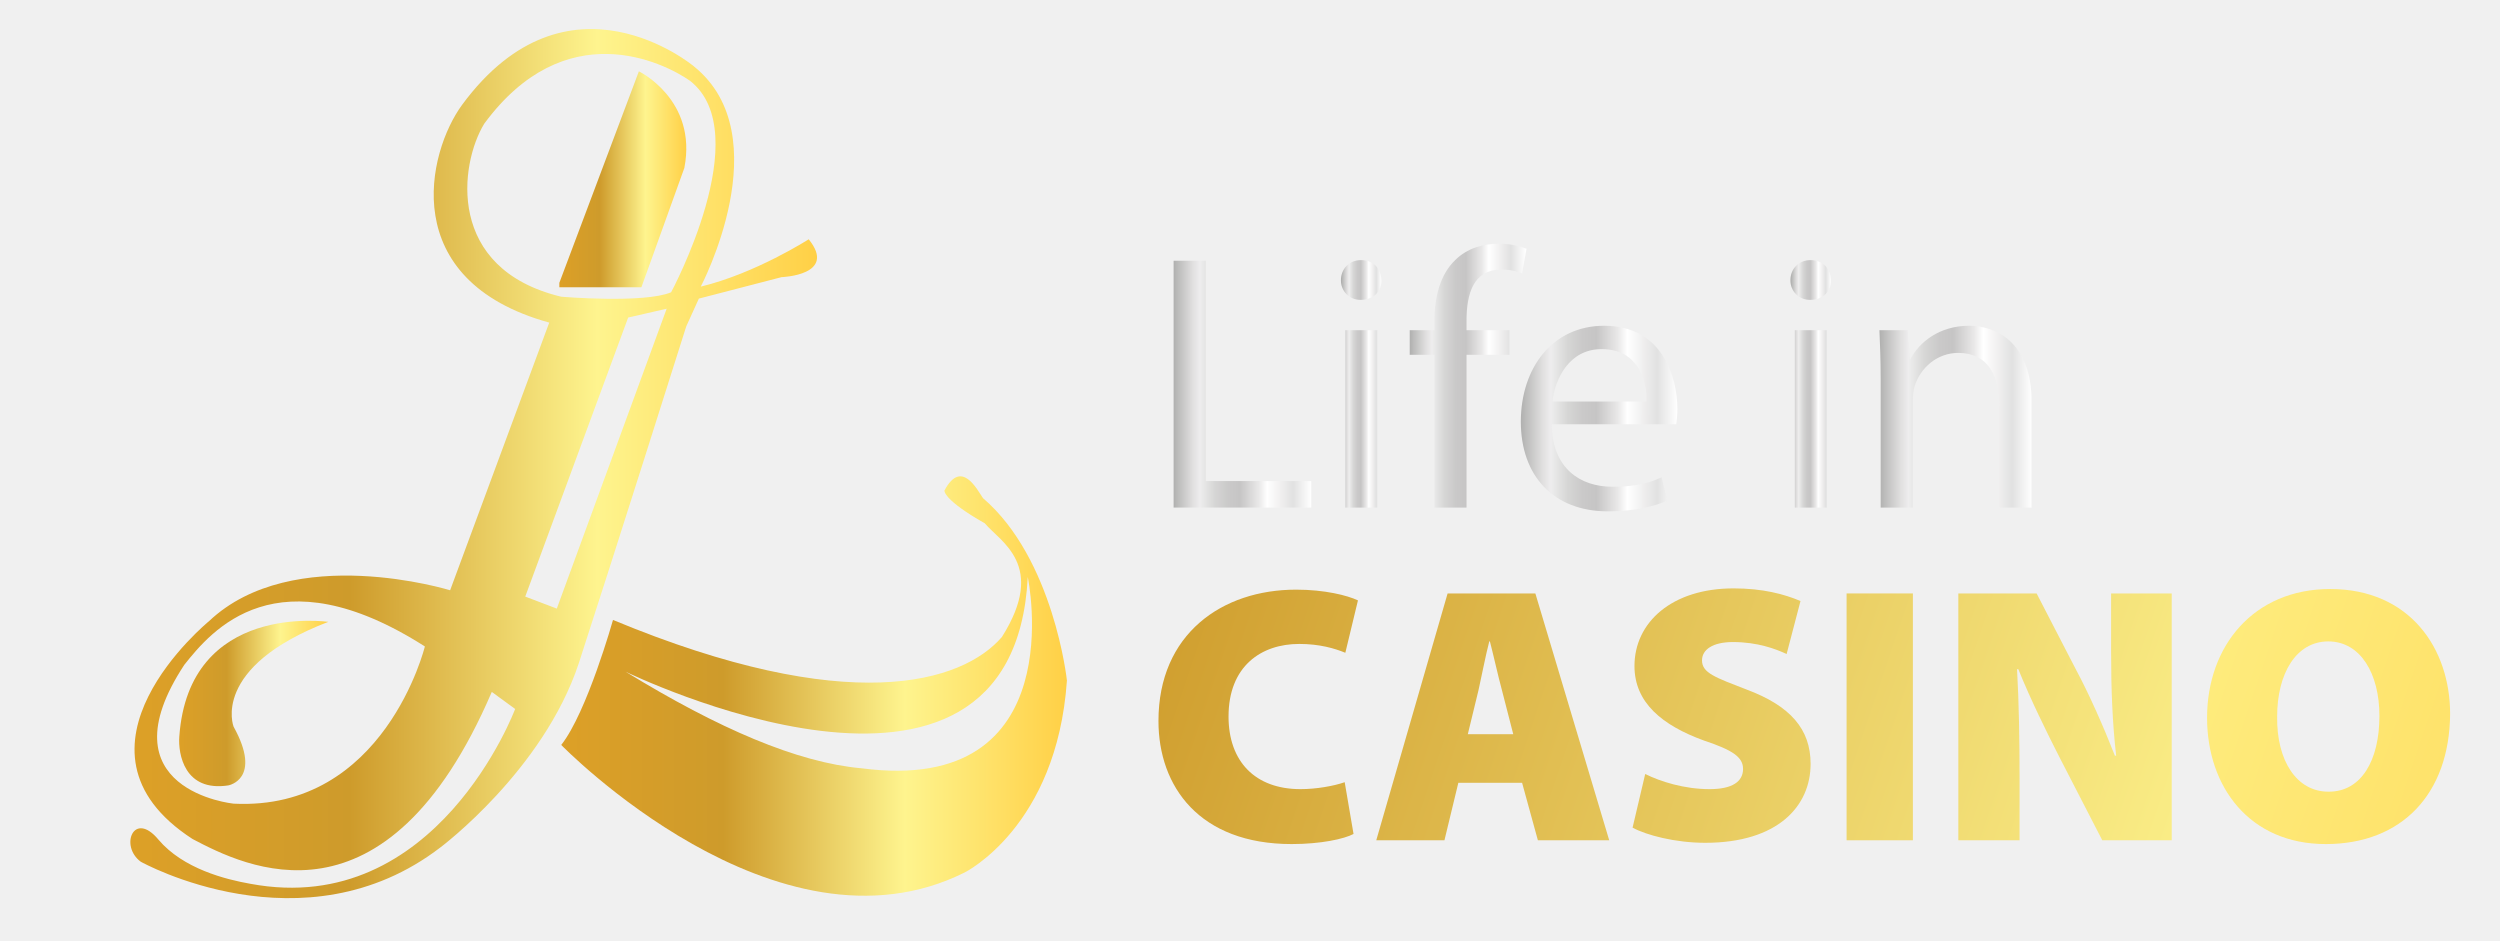
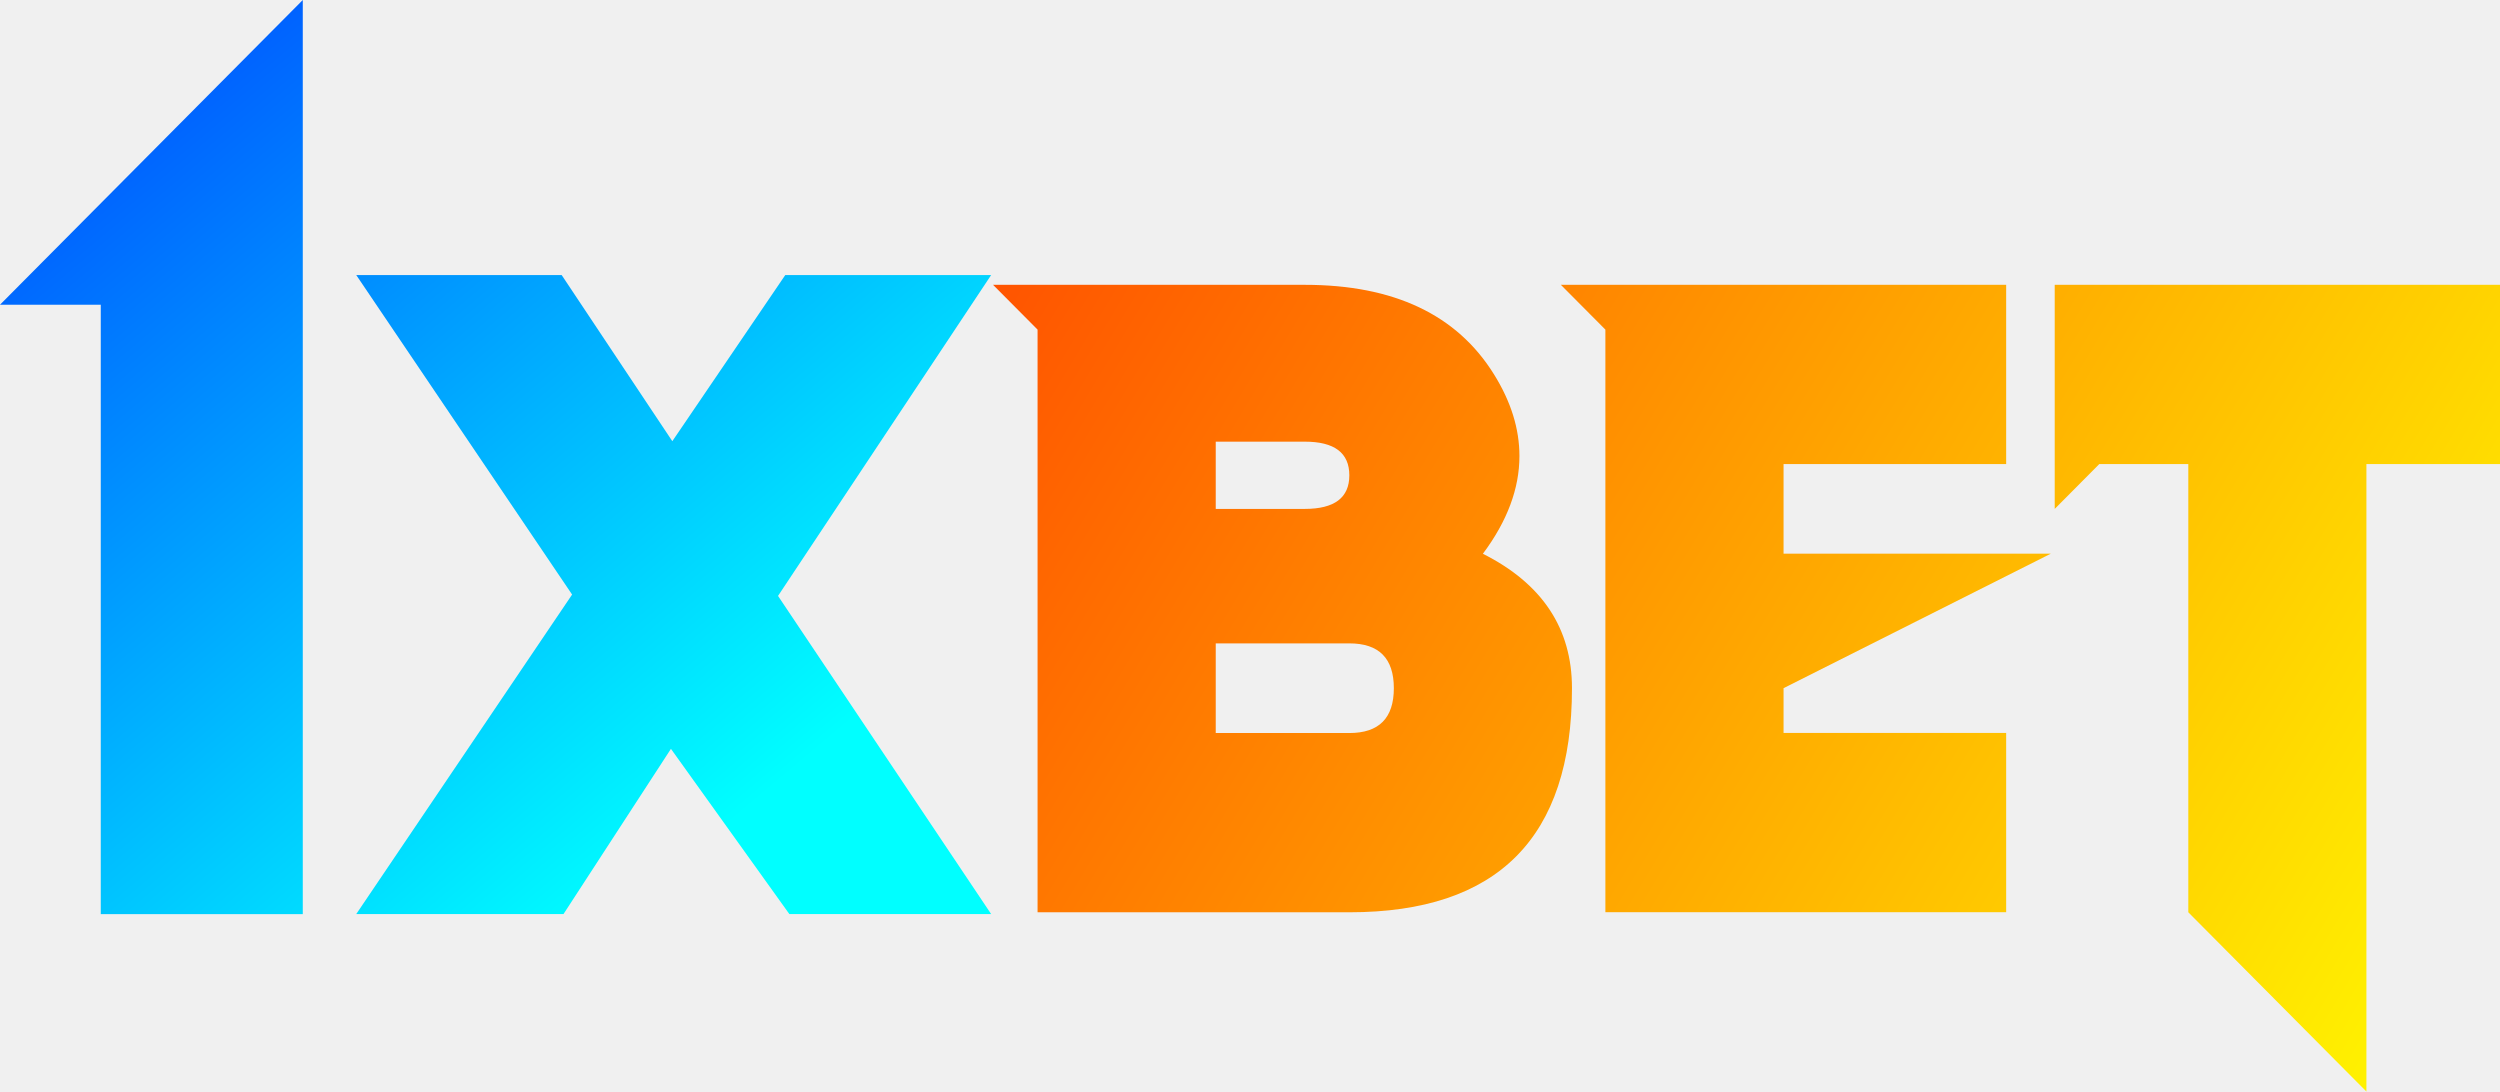
- <svg xmlns="http://www.w3.org/2000/svg" version="1.1" id="Layer_1" x="0px" y="0px" viewBox="0 0 396 149" style="enable-background:new 0 0 396 149;" xml:space="preserve">
-   <style type="text/css">
- 	.st0{fill:url(#SVGID_1_);}
- 	.st1{fill:url(#SVGID_00000067229053382106815090000002869265839388315274_);}
- 	.st2{fill:url(#SVGID_00000152970527146373125900000005068667493779707326_);}
- 	.st3{fill:url(#SVGID_00000168094277443281050540000008679297891758451859_);}
- 	.st4{fill:url(#SVGID_00000168795352043732077660000000778382595407641011_);}
- 	.st5{fill:url(#SVGID_00000040570183493221663610000008858201737598503843_);}
- 	.st6{fill:url(#SVGID_00000114754421669099084880000014414925641493013686_);}
- 	.st7{fill:url(#SVGID_00000093891389709321744950000016377418006158370721_);}
- 	.st8{fill:url(#SVGID_00000020367845352931458790000000719686140298557067_);}
- 	.st9{fill:url(#SVGID_00000045591205246776841600000006778806046328612992_);}
- 	.st10{fill:url(#SVGID_00000074414064177246466430000010631880900879214739_);}
- 	.st11{fill:url(#SVGID_00000102520949913165063970000013167742832284484523_);}
- 	.st12{fill:url(#SVGID_00000120530826193178022850000010037423066600059014_);}
- 	.st13{fill:url(#SVGID_00000075862006394969935600000010909960502926258064_);}
- 	.st14{fill:url(#SVGID_00000183961154750869080260000007791601256466607496_);}
- 	.st15{fill:url(#SVGID_00000078046639936997581100000015200347317029392550_);}
- </style>
-   <g>
-     <g>
-       <linearGradient id="SVGID_1_" gradientUnits="userSpaceOnUse" x1="185.892" y1="60.832" x2="207.672" y2="60.832">
-         <stop offset="0" style="stop-color:#B0B0AF" />
-         <stop offset="3.983224e-02" style="stop-color:#BEBEBD" />
-         <stop offset="0.139" style="stop-color:#E0DFDF" />
-         <stop offset="0.192" style="stop-color:#EEEDEE" />
-         <stop offset="0.198" style="stop-color:#ECECEC" />
-         <stop offset="0.3" style="stop-color:#D6D6D5" />
-         <stop offset="0.397" style="stop-color:#CAC9C9" />
-         <stop offset="0.483" style="stop-color:#C6C5C5" />
-         <stop offset="0.62" style="stop-color:#E9E8E8" />
-         <stop offset="0.681" style="stop-color:#FFFFFF" />
-         <stop offset="0.774" style="stop-color:#F1F0F0" />
-         <stop offset="0.87" style="stop-color:#E1E1E1" />
-         <stop offset="1" style="stop-color:#FFFFFF" />
-       </linearGradient>
-       <path class="st0" d="M185.9,41.3h5.1v34.9h16.7v4.2h-21.8V41.3z" />
-       <linearGradient id="SVGID_00000067223781074949054320000014324183820822669701_" gradientUnits="userSpaceOnUse" x1="212.494" y1="60.803" x2="218.826" y2="60.803">
-         <stop offset="0" style="stop-color:#B0B0AF" />
-         <stop offset="3.983224e-02" style="stop-color:#BEBEBD" />
-         <stop offset="0.139" style="stop-color:#E0DFDF" />
-         <stop offset="0.192" style="stop-color:#EEEDEE" />
-         <stop offset="0.198" style="stop-color:#ECECEC" />
-         <stop offset="0.3" style="stop-color:#D6D6D5" />
-         <stop offset="0.397" style="stop-color:#CAC9C9" />
-         <stop offset="0.483" style="stop-color:#C6C5C5" />
-         <stop offset="0.62" style="stop-color:#E9E8E8" />
-         <stop offset="0.681" style="stop-color:#FFFFFF" />
-         <stop offset="0.774" style="stop-color:#F1F0F0" />
-         <stop offset="0.87" style="stop-color:#E1E1E1" />
-         <stop offset="1" style="stop-color:#FFFFFF" />
-       </linearGradient>
-       <path style="fill:url(#SVGID_00000067223781074949054320000014324183820822669701_);" d="M218.8,44.4c0.1,1.7-1.2,3.1-3.3,3.1    c-1.8,0-3.1-1.4-3.1-3.1c0-1.8,1.3-3.2,3.2-3.2C217.6,41.2,218.8,42.6,218.8,44.4z M213.1,80.4V52.3h5.1v28.1H213.1z" />
-       <linearGradient id="SVGID_00000000927449727799444100000002613188848646821804_" gradientUnits="userSpaceOnUse" x1="223.296" y1="59.467" x2="241.707" y2="59.467">
-         <stop offset="0" style="stop-color:#B0B0AF" />
-         <stop offset="3.983224e-02" style="stop-color:#BEBEBD" />
-         <stop offset="0.139" style="stop-color:#E0DFDF" />
-         <stop offset="0.192" style="stop-color:#EEEDEE" />
-         <stop offset="0.198" style="stop-color:#ECECEC" />
-         <stop offset="0.3" style="stop-color:#D6D6D5" />
-         <stop offset="0.397" style="stop-color:#CAC9C9" />
-         <stop offset="0.483" style="stop-color:#C6C5C5" />
-         <stop offset="0.62" style="stop-color:#E9E8E8" />
-         <stop offset="0.681" style="stop-color:#FFFFFF" />
-         <stop offset="0.774" style="stop-color:#F1F0F0" />
-         <stop offset="0.87" style="stop-color:#E1E1E1" />
-         <stop offset="1" style="stop-color:#FFFFFF" />
-       </linearGradient>
-       <path style="fill:url(#SVGID_00000000927449727799444100000002613188848646821804_);" d="M227.2,80.4V56.2h-3.9v-3.9h3.9V51    c0-3.9,0.9-7.5,3.3-9.8c1.9-1.9,4.5-2.6,6.9-2.6c1.8,0,3.4,0.4,4.4,0.8l-0.7,3.9c-0.8-0.3-1.8-0.6-3.3-0.6c-4.4,0-5.5,3.8-5.5,8.1    v1.5h6.8v3.9h-6.8v24.2H227.2z" />
-       <linearGradient id="SVGID_00000037664427147949792640000015409093809488703142_" gradientUnits="userSpaceOnUse" x1="240.896" y1="66.32" x2="265.695" y2="66.32">
-         <stop offset="0" style="stop-color:#B0B0AF" />
-         <stop offset="3.983224e-02" style="stop-color:#BEBEBD" />
-         <stop offset="0.139" style="stop-color:#E0DFDF" />
-         <stop offset="0.192" style="stop-color:#EEEDEE" />
-         <stop offset="0.198" style="stop-color:#ECECEC" />
-         <stop offset="0.3" style="stop-color:#D6D6D5" />
-         <stop offset="0.397" style="stop-color:#CAC9C9" />
-         <stop offset="0.483" style="stop-color:#C6C5C5" />
-         <stop offset="0.62" style="stop-color:#E9E8E8" />
-         <stop offset="0.681" style="stop-color:#FFFFFF" />
-         <stop offset="0.774" style="stop-color:#F1F0F0" />
-         <stop offset="0.87" style="stop-color:#E1E1E1" />
-         <stop offset="1" style="stop-color:#FFFFFF" />
-       </linearGradient>
-       <path style="fill:url(#SVGID_00000037664427147949792640000015409093809488703142_);" d="M245.8,67.3c0.1,6.9,4.5,9.8,9.6,9.8    c3.7,0,5.9-0.6,7.8-1.5l0.9,3.7c-1.8,0.8-4.9,1.7-9.4,1.7c-8.7,0-13.8-5.7-13.8-14.2c0-8.5,5-15.2,13.2-15.2    c9.2,0,11.6,8.1,11.6,13.2c0,1-0.1,1.9-0.2,2.4H245.8z M260.8,63.6c0.1-3.3-1.3-8.3-7.1-8.3c-5.2,0-7.4,4.8-7.8,8.3H260.8z" />
-       <linearGradient id="SVGID_00000090286896079752846190000003209427937344862651_" gradientUnits="userSpaceOnUse" x1="283.7" y1="60.803" x2="290.033" y2="60.803">
-         <stop offset="0" style="stop-color:#B0B0AF" />
-         <stop offset="3.983224e-02" style="stop-color:#BEBEBD" />
-         <stop offset="0.139" style="stop-color:#E0DFDF" />
-         <stop offset="0.192" style="stop-color:#EEEDEE" />
-         <stop offset="0.198" style="stop-color:#ECECEC" />
-         <stop offset="0.3" style="stop-color:#D6D6D5" />
-         <stop offset="0.397" style="stop-color:#CAC9C9" />
-         <stop offset="0.483" style="stop-color:#C6C5C5" />
-         <stop offset="0.62" style="stop-color:#E9E8E8" />
-         <stop offset="0.681" style="stop-color:#FFFFFF" />
-         <stop offset="0.774" style="stop-color:#F1F0F0" />
-         <stop offset="0.87" style="stop-color:#E1E1E1" />
-         <stop offset="1" style="stop-color:#FFFFFF" />
-       </linearGradient>
-       <path style="fill:url(#SVGID_00000090286896079752846190000003209427937344862651_);" d="M290,44.4c0.1,1.7-1.2,3.1-3.3,3.1    c-1.8,0-3.1-1.4-3.1-3.1c0-1.8,1.3-3.2,3.2-3.2C288.8,41.2,290,42.6,290,44.4z M284.3,80.4V52.3h5.1v28.1H284.3z" />
-       <linearGradient id="SVGID_00000083053724428572119520000001402619789821721531_" gradientUnits="userSpaceOnUse" x1="297.699" y1="66.03" x2="321.86" y2="66.03">
-         <stop offset="0" style="stop-color:#B0B0AF" />
-         <stop offset="3.983224e-02" style="stop-color:#BEBEBD" />
-         <stop offset="0.139" style="stop-color:#E0DFDF" />
-         <stop offset="0.192" style="stop-color:#EEEDEE" />
-         <stop offset="0.198" style="stop-color:#ECECEC" />
-         <stop offset="0.3" style="stop-color:#D6D6D5" />
-         <stop offset="0.397" style="stop-color:#CAC9C9" />
-         <stop offset="0.483" style="stop-color:#C6C5C5" />
-         <stop offset="0.62" style="stop-color:#E9E8E8" />
-         <stop offset="0.681" style="stop-color:#FFFFFF" />
-         <stop offset="0.774" style="stop-color:#F1F0F0" />
-         <stop offset="0.87" style="stop-color:#E1E1E1" />
-         <stop offset="1" style="stop-color:#FFFFFF" />
-       </linearGradient>
-       <path style="fill:url(#SVGID_00000083053724428572119520000001402619789821721531_);" d="M297.9,59.9c0-2.9-0.1-5.3-0.2-7.6h4.5    l0.3,4.6h0.1c1.4-2.7,4.6-5.3,9.3-5.3c3.9,0,9.9,2.3,9.9,12v16.8h-5.1V64.2c0-4.5-1.7-8.3-6.5-8.3c-3.4,0-6,2.4-6.9,5.2    c-0.2,0.6-0.3,1.5-0.3,2.4v16.9h-5.1V59.9z" />
-     </g>
-     <g>
-       <linearGradient id="SVGID_00000049922588103841971190000016627425766847327655_" gradientUnits="userSpaceOnUse" x1="18.823" y1="50.647" x2="507.122" y2="215.583">
-         <stop offset="0" style="stop-color:#FEE35F" />
-         <stop offset="0" style="stop-color:#DDA027" />
-         <stop offset="0.32" style="stop-color:#CE9B2B" />
-         <stop offset="0.68" style="stop-color:#FEF48E" />
-         <stop offset="1" style="stop-color:#FFD046" />
-       </linearGradient>
-       <path style="fill:url(#SVGID_00000049922588103841971190000016627425766847327655_);" d="M214.4,132.1c-1.5,0.8-5.2,1.6-9.8,1.6    c-14.6,0-21.1-9.1-21.1-19.5c0-13.8,10.1-20.8,21.8-20.8c4.5,0,8.1,0.9,9.8,1.7l-2,8.3c-1.7-0.7-4.1-1.4-7.3-1.4    c-6,0-11.2,3.5-11.2,11.5c0,7.1,4.2,11.5,11.4,11.5c2.5,0,5.3-0.5,7-1.1L214.4,132.1z" />
-       <linearGradient id="SVGID_00000038387539322405111370000003322537484932918663_" gradientUnits="userSpaceOnUse" x1="21.449" y1="42.874" x2="509.748" y2="207.81">
-         <stop offset="0" style="stop-color:#FEE35F" />
-         <stop offset="0" style="stop-color:#DDA027" />
-         <stop offset="0.32" style="stop-color:#CE9B2B" />
-         <stop offset="0.68" style="stop-color:#FEF48E" />
-         <stop offset="1" style="stop-color:#FFD046" />
-       </linearGradient>
-       <path style="fill:url(#SVGID_00000038387539322405111370000003322537484932918663_);" d="M231,124l-2.2,9.1H218L229.3,94h13.9    l11.7,39.1h-11.3l-2.5-9.1H231z M239.7,116.3l-1.8-7c-0.6-2.2-1.3-5.4-1.9-7.7h-0.1c-0.6,2.3-1.2,5.5-1.7,7.7l-1.7,7H239.7z" />
-       <linearGradient id="SVGID_00000167382111491493847810000000538722143195837626_" gradientUnits="userSpaceOnUse" x1="25.733" y1="30.192" x2="514.031" y2="195.129">
-         <stop offset="0" style="stop-color:#FEE35F" />
-         <stop offset="0" style="stop-color:#DDA027" />
-         <stop offset="0.32" style="stop-color:#CE9B2B" />
-         <stop offset="0.68" style="stop-color:#FEF48E" />
-         <stop offset="1" style="stop-color:#FFD046" />
-       </linearGradient>
-       <path style="fill:url(#SVGID_00000167382111491493847810000000538722143195837626_);" d="M260.6,122.6c2.4,1.2,6.2,2.4,10.2,2.4    c3.6,0,5.3-1.2,5.3-3.2c0-1.9-1.7-3-6.2-4.5c-6.6-2.4-11-6-11-11.8c0-6.9,5.9-12.3,15.7-12.3c4.6,0,8,0.9,10.6,2l-2.2,8.4    c-1.7-0.8-4.6-1.9-8.5-1.9c-3.2,0-4.9,1.2-4.9,2.9c0,2,2.1,2.7,7,4.6c7,2.6,10.2,6.3,10.2,11.8c0,6.7-5.2,12.5-16.7,12.5    c-4.7,0-9.3-1.2-11.5-2.4L260.6,122.6z" />
-       <linearGradient id="SVGID_00000060726135092105660380000002480885702194196125_" gradientUnits="userSpaceOnUse" x1="28.328" y1="22.508" x2="516.627" y2="187.445">
-         <stop offset="0" style="stop-color:#FEE35F" />
-         <stop offset="0" style="stop-color:#DDA027" />
-         <stop offset="0.32" style="stop-color:#CE9B2B" />
-         <stop offset="0.68" style="stop-color:#FEF48E" />
-         <stop offset="1" style="stop-color:#FFD046" />
-       </linearGradient>
-       <path style="fill:url(#SVGID_00000060726135092105660380000002480885702194196125_);" d="M303,94v39.1h-10.5V94H303z" />
-       <linearGradient id="SVGID_00000147192744595550145670000002362903823664163201_" gradientUnits="userSpaceOnUse" x1="31.329" y1="13.625" x2="519.628" y2="178.561">
-         <stop offset="0" style="stop-color:#FEE35F" />
-         <stop offset="0" style="stop-color:#DDA027" />
-         <stop offset="0.32" style="stop-color:#CE9B2B" />
-         <stop offset="0.68" style="stop-color:#FEF48E" />
-         <stop offset="1" style="stop-color:#FFD046" />
-       </linearGradient>
-       <path style="fill:url(#SVGID_00000147192744595550145670000002362903823664163201_);" d="M310.2,133.1V94h12.4l6.2,12    c2.1,3.9,4.4,9.1,6.2,13.7h0.2c-0.6-5.2-0.8-10.6-0.8-16.4V94h9.6v39.1h-11l-6.7-13c-2.1-4.1-4.7-9.4-6.6-14.1h-0.2    c0.3,5.3,0.4,11.2,0.4,17.5v9.6H310.2z" />
-       <linearGradient id="SVGID_00000091699756517814629410000016623502216810386839_" gradientUnits="userSpaceOnUse" x1="-20.578" y1="-17.988" x2="467.721" y2="146.949">
-         <stop offset="0" style="stop-color:#FEE35F" />
-         <stop offset="0" style="stop-color:#DDA027" />
-         <stop offset="0.32" style="stop-color:#CE9B2B" />
-         <stop offset="0.68" style="stop-color:#FEF48E" />
-         <stop offset="1" style="stop-color:#FFD046" />
-       </linearGradient>
-       <path style="fill:url(#SVGID_00000091699756517814629410000016623502216810386839_);" d="M368.4,133.7c-12.1,0-18.8-9.1-18.8-20    c0-11.4,7.4-20.4,19.5-20.4c12.6,0,19,9.4,19,19.8C388,125.7,380.5,133.7,368.4,133.7L368.4,133.7z M368.9,125.4c5.1,0,8-4.9,8-12    c0-6.7-3-11.8-8.1-11.8c-5.1,0-8.1,5.1-8.1,11.9c-0.1,7,3.1,11.9,8.1,11.9H368.9z" />
-     </g>
-     <g>
-       <linearGradient id="SVGID_00000136390967351404808410000017315996850276921776_" gradientUnits="userSpaceOnUse" x1="88.886" y1="108.628" x2="168.954" y2="108.628">
-         <stop offset="0" style="stop-color:#FEE35F" />
-         <stop offset="0" style="stop-color:#DDA027" />
-         <stop offset="0.32" style="stop-color:#CE9B2B" />
-         <stop offset="0.68" style="stop-color:#FEF48E" />
-         <stop offset="1" style="stop-color:#FFD046" />
-       </linearGradient>
-       <path style="fill:url(#SVGID_00000136390967351404808410000017315996850276921776_);" d="M155.7,78.9c-0.9-1.3-3.4-6.3-6.1-1.2    c0,0-0.3,1.4,6.4,5.2c2.4,2.9,9.9,6.6,2.7,18c-6.3,7.3-24.3,12.8-61.6-2.7c0,0-4.1,14.6-8.2,19.8c0,0,34.1,35.1,63.9,20.2    c0,0,14.6-7.2,16.2-30.4C169,107.7,166.9,88.5,155.7,78.9z M136.5,121.7c-10.2-0.9-22.7-6.3-37.4-15.3c0,0,61.4,30,63.7-15    C162.8,91.4,170.1,126.1,136.5,121.7z" />
-       <linearGradient id="SVGID_00000151511586465366168360000008412524930587666590_" gradientUnits="userSpaceOnUse" x1="28.387" y1="111.415" x2="51.927" y2="111.415">
-         <stop offset="0" style="stop-color:#FEE35F" />
-         <stop offset="0" style="stop-color:#DDA027" />
-         <stop offset="0.32" style="stop-color:#CE9B2B" />
-         <stop offset="0.68" style="stop-color:#FEF48E" />
-         <stop offset="1" style="stop-color:#FFD046" />
-       </linearGradient>
-       <path style="fill:url(#SVGID_00000151511586465366168360000008412524930587666590_);" d="M28.4,116.7c-0.2,2.7,0.8,8.8,7.8,7.7    c0,0,5.4-1,0.8-9.3c0,0-3.7-9.4,15-16.6C51.9,98.5,29.9,95.3,28.4,116.7z" />
-       <linearGradient id="SVGID_00000031919926424222354140000013426623470864780191_" gradientUnits="userSpaceOnUse" x1="20.599" y1="73.446" x2="129.415" y2="73.446">
-         <stop offset="0" style="stop-color:#FEE35F" />
-         <stop offset="0" style="stop-color:#DDA027" />
-         <stop offset="0.32" style="stop-color:#CE9B2B" />
-         <stop offset="0.68" style="stop-color:#FEF48E" />
-         <stop offset="1" style="stop-color:#FFD046" />
-       </linearGradient>
-       <path style="fill:url(#SVGID_00000031919926424222354140000013426623470864780191_);" d="M108.7,51.7l2-4.4l13.1-3.4    c0,0,8.9-0.3,4.3-6c0,0-8.4,5.4-17.1,7.5c0,0,12.6-23.9-1.1-34.9c0,0-19.9-16.7-36.7,6.1C67.7,24.1,62.8,44.4,87,51.1L71.3,93.5    c0,0-24.9-7.7-38.2,4.9c0,0-24.7,20.2-2.6,34.5c8.2,4.3,30.6,15.8,47.4-23.3l3.7,2.7c0,0-12.4,33.2-41.9,27.7    c-4-0.7-10.7-2.4-14.6-7c-3.9-4.7-6.2,1-2.8,3.5c0,0,25.8,14.4,47.5-2.3c0,0,16.3-12.2,21.9-29.2C97.2,88.1,108.7,51.7,108.7,51.7    z M37,127.3c0,0-20.9-2.1-7.8-22c4.3-5.4,14.6-17.9,38.1-2.9C67.3,102.4,60.9,128.5,37,127.3z M76.7,19.6    c12.8-17.4,28.3-9.8,32.6-6.8c10.6,8.3-3,33.5-3,33.5C102,48.1,88.9,47,88.9,47C70.6,42.6,72.8,26,76.7,19.6z M83.2,94.5    l16.3-44.2l6.1-1.4L88.2,96.4L83.2,94.5z" />
-       <linearGradient id="SVGID_00000143580025400475418240000003795222767876224922_" gradientUnits="userSpaceOnUse" x1="88.561" y1="28.356" x2="108.708" y2="28.356">
-         <stop offset="0" style="stop-color:#FEE35F" />
-         <stop offset="0" style="stop-color:#DDA027" />
-         <stop offset="0.32" style="stop-color:#CE9B2B" />
-         <stop offset="0.68" style="stop-color:#FEF48E" />
-         <stop offset="1" style="stop-color:#FFD046" />
-       </linearGradient>
-       <path style="fill:url(#SVGID_00000143580025400475418240000003795222767876224922_);" d="M108.4,26.6c2.1-10.8-7.2-15.3-7.2-15.3    L88.6,44.8v0.7h13L108.4,26.6z" />
-     </g>
+ <svg xmlns="http://www.w3.org/2000/svg" width="71" height="31" viewBox="0 0 71 31" fill="none">
+   <g clip-path="url(#clip0_139_8)">
+     <path d="M37.056 8.089C39.585 8.089 41.378 8.937 42.431 10.634C42.912 11.407 43.152 12.178 43.152 12.951C43.152 13.875 42.806 14.801 42.114 15.727C43.8 16.575 44.644 17.848 44.644 19.545C44.644 23.788 42.536 25.909 38.321 25.909H29.467V9.361L28.203 8.089H37.056ZM37.056 14.453C37.899 14.453 38.321 14.135 38.321 13.499C38.321 12.862 37.899 12.543 37.056 12.543H34.527V14.453H37.056ZM38.321 20.818C39.164 20.818 39.585 20.394 39.585 19.545C39.585 18.697 39.164 18.272 38.321 18.272H34.527V20.818H38.321Z" fill="url(#paint0_linear_139_8)" />
+     <path d="M56.975 8.089V13.18H50.653V15.725H58.242L50.653 19.544V20.816H56.975V25.907H45.593V9.361L44.328 8.089H56.975Z" fill="url(#paint1_linear_139_8)" />
+     <path d="M58.352 8.089H71V13.18H67.206V31L62.148 25.909V13.18H59.619L58.354 14.453V8.089H58.352Z" fill="url(#paint2_linear_139_8)" />
+     <path d="M16.248 16.886L10.117 7.811H15.951L19.094 12.53L22.302 7.811H28.149L22.096 16.924L28.149 25.96H22.418L19.055 21.267L16.003 25.96H10.117L16.248 16.885V16.886Z" fill="url(#paint3_linear_139_8)" />
+     <path d="M8.599 0V25.962H2.862V8.654H0L8.599 0Z" fill="url(#paint4_linear_139_8)" />
  </g>
+   <defs>
+     <linearGradient id="paint0_linear_139_8" x1="5.406" y1="-0.615" x2="68.072" y2="36.983" gradientUnits="userSpaceOnUse">
+       <stop stop-color="#FF0000" />
+       <stop offset="1" stop-color="#FFFF00" />
+     </linearGradient>
+     <linearGradient id="paint1_linear_139_8" x1="9.922" y1="-8.141" x2="72.586" y2="29.458" gradientUnits="userSpaceOnUse">
+       <stop stop-color="#FF0000" />
+       <stop offset="1" stop-color="#FFFF00" />
+     </linearGradient>
+     <linearGradient id="paint2_linear_139_8" x1="13.564" y1="-14.212" x2="76.229" y2="23.387" gradientUnits="userSpaceOnUse">
+       <stop stop-color="#FF0000" />
+       <stop offset="1" stop-color="#FFFF00" />
+     </linearGradient>
+     <linearGradient id="paint3_linear_139_8" x1="-3.839" y1="-10.71" x2="23.178" y2="21.328" gradientUnits="userSpaceOnUse">
+       <stop stop-color="#0000FF" />
+       <stop offset="1" stop-color="#00FFFF" />
+     </linearGradient>
+     <linearGradient id="paint4_linear_139_8" x1="-9.803" y1="-5.68" x2="17.213" y2="26.359" gradientUnits="userSpaceOnUse">
+       <stop stop-color="#0000FF" />
+       <stop offset="1" stop-color="#00FFFF" />
+     </linearGradient>
+     <clipPath id="clip0_139_8">
+       <rect width="71" height="31" fill="white" />
+     </clipPath>
+   </defs>
</svg>
